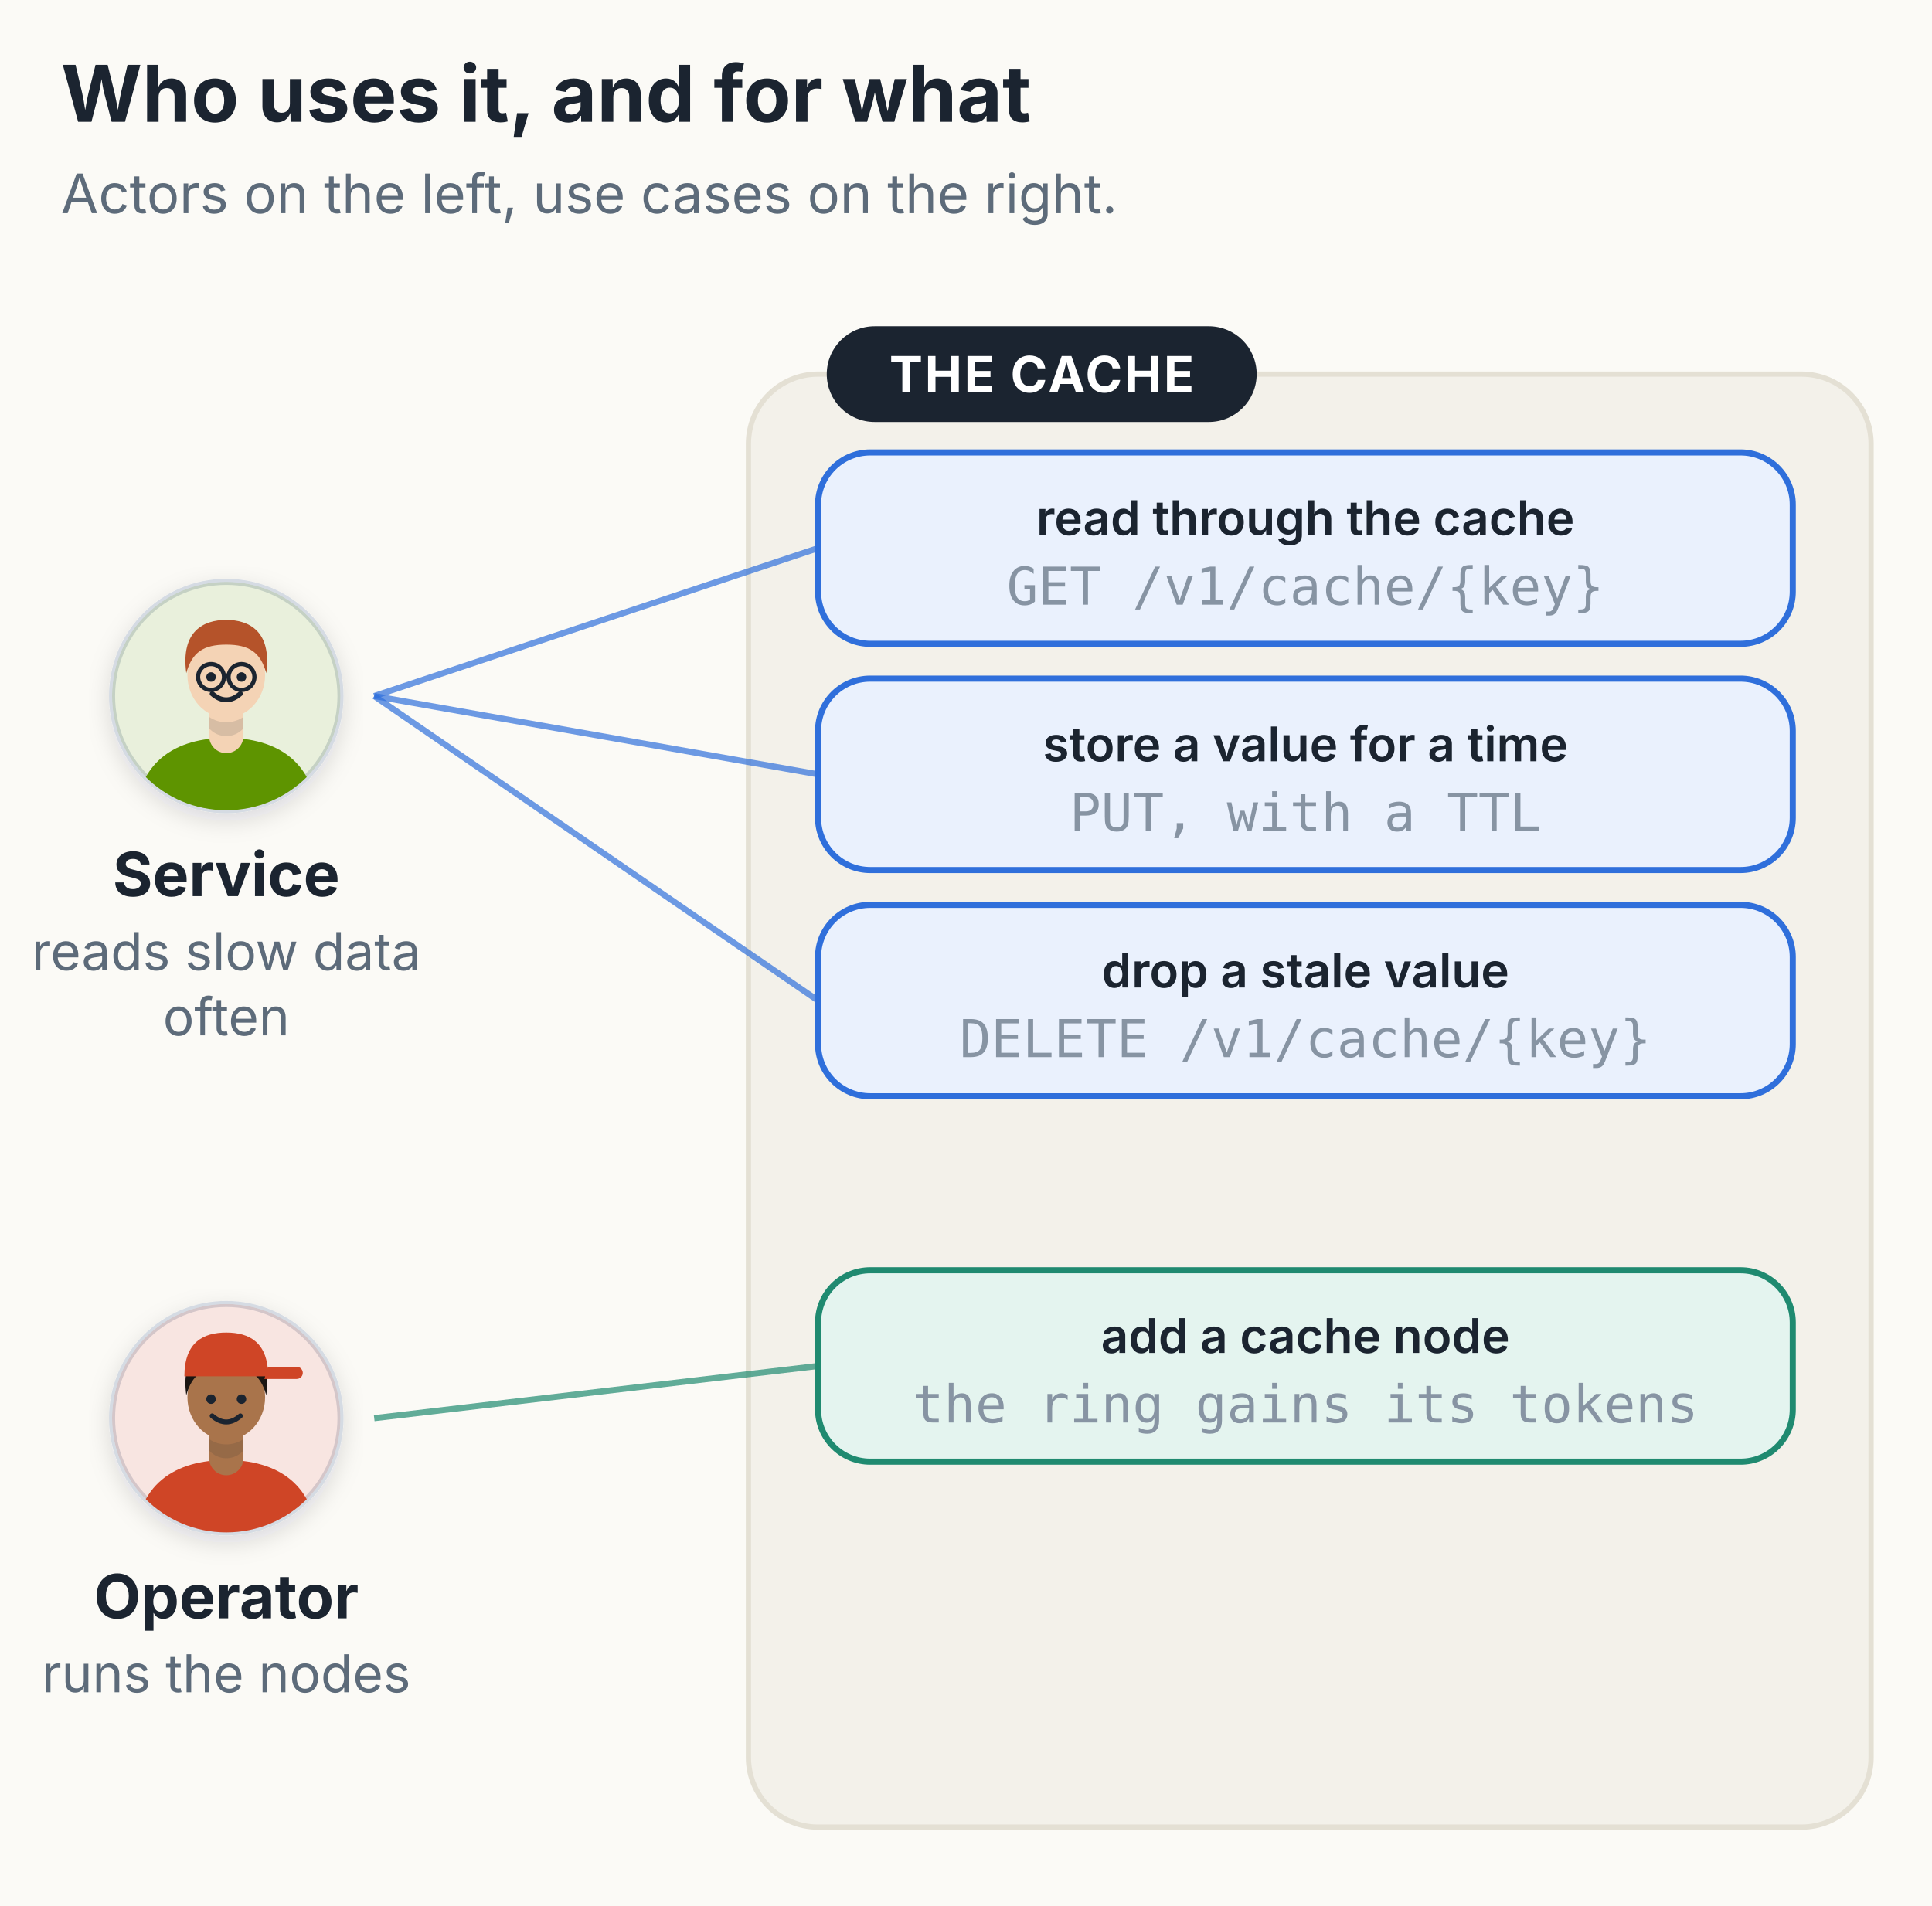
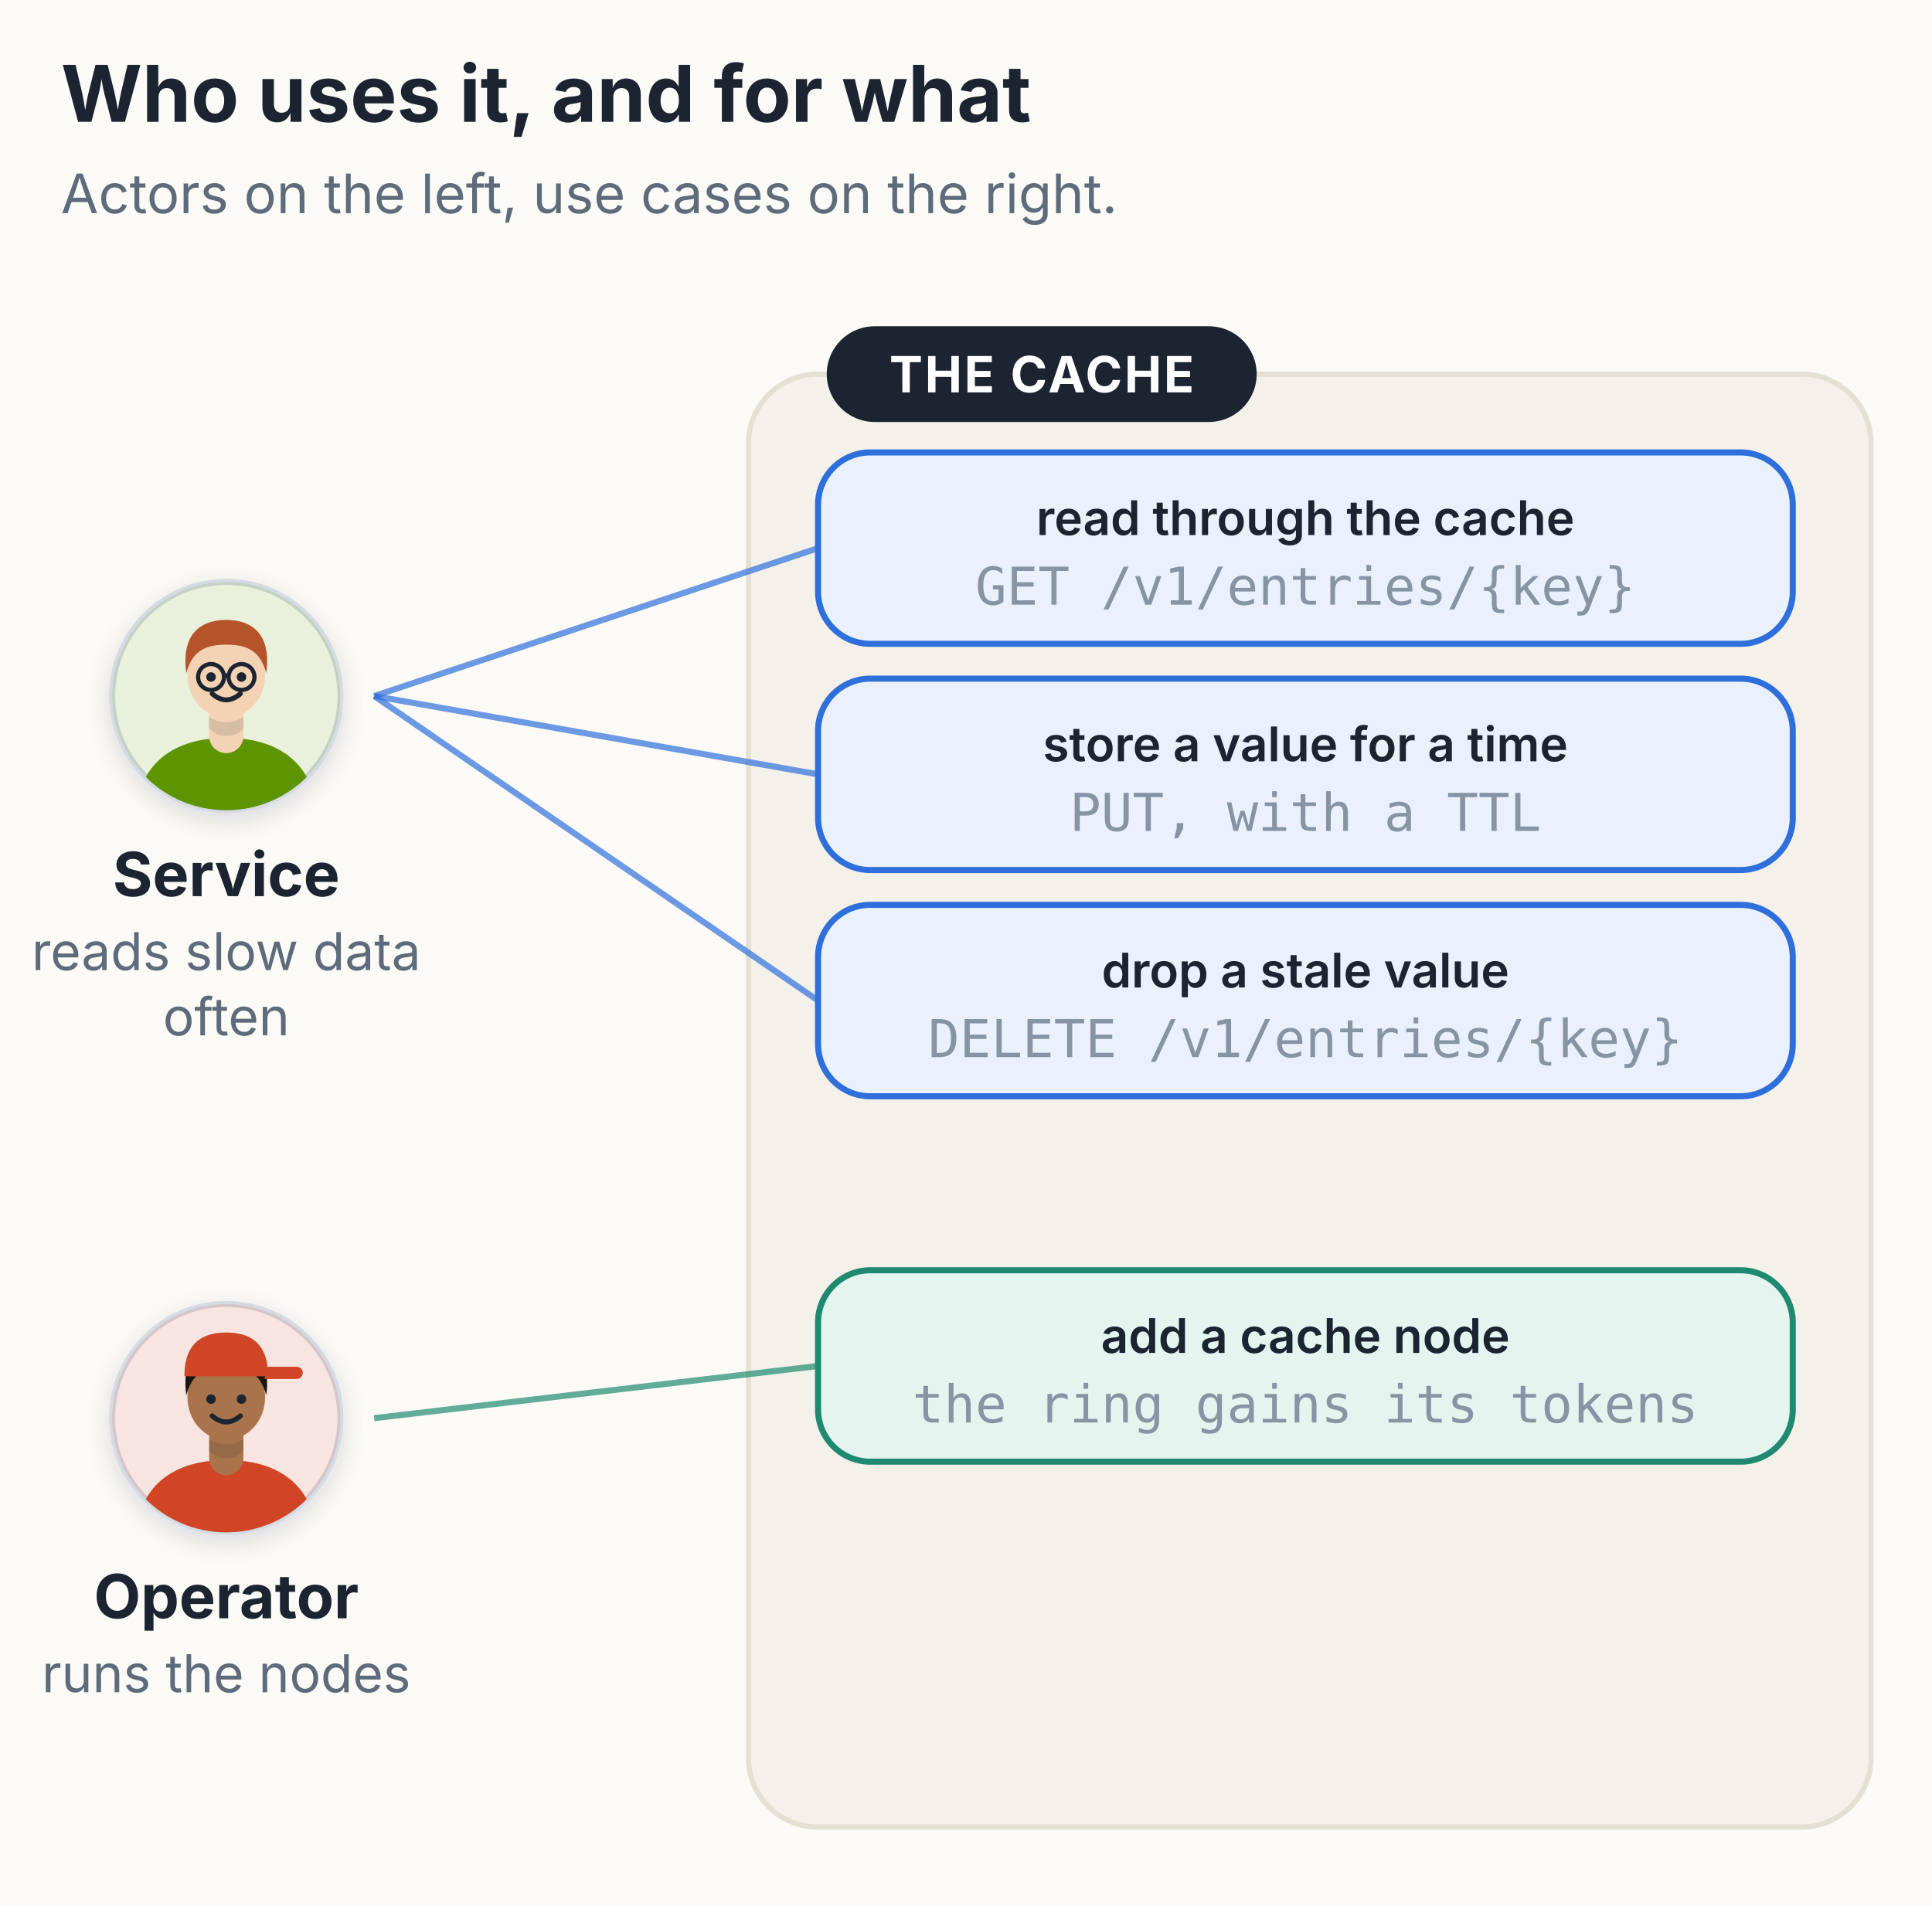
- <svg xmlns="http://www.w3.org/2000/svg" viewBox="18 14 444 438" width="444" height="438" role="img" aria-label="A use case diagram of the cache. Service: read through the cache (GET /v1/cache/{key}), store a value for a time (PUT, with a TTL), drop a stale value (DELETE /v1/cache/{key}). Operator: add a cache node (the ring gains its tokens).">
+ <svg xmlns="http://www.w3.org/2000/svg" viewBox="18 14 444 438" width="444" height="438" role="img" aria-label="A use case diagram of the cache. Service: read through the cache (GET /v1/entries/{key}), store a value for a time (PUT, with a TTL), drop a stale value (DELETE /v1/entries/{key}). Operator: add a cache node (the ring gains its tokens).">
  <style>
    text { font-family: Inter, "Segoe UI", "Helvetica Neue", Helvetica, Arial, sans-serif; fill: #1B2430; }
    .title { font-size: 18px; font-weight: 650; }
    .lede { font-size: 12.5px; fill: #5D6B7A; }
    .name { font-size: 14px; font-weight: 650; }
    .sub { font-size: 12px; fill: #5D6B7A; }
    .note { font-size: 12px; fill: #5D6B7A; }
    .tab { font-size: 11.5px; font-weight: 650; letter-spacing: 0.04em; fill: #5D6B7A; }
    .mono { font-family: "JetBrains Mono", "SF Mono", Menlo, Consolas, monospace; font-size: 12px; }
    .dim { fill: #8794A3; }
    .strong { font-weight: 700; }
    .trap { fill: #CF4526; font-weight: 700; }
    .pill { font-size: 11px; font-weight: 600; }
    .wire { fill: none; stroke: #3F5873; stroke-width: 2.4; stroke-linecap: butt; stroke-linejoin: round; }
    .wire.danger { stroke: #CF4526; stroke-dasharray: 6 5; }
    .wire.idle { stroke: #7F8EA0; stroke-dasharray: 2 5; }
  </style>
  <defs>
    <filter id="lift" x="-10%" y="-10%" width="120%" height="135%">
      <feDropShadow dx="0" dy="2" stdDeviation="3" flood-color="#1B2430" flood-opacity="0.13" />
    </filter>
    <linearGradient id="thor-body" x1="0" y1="0" x2="0" y2="1">
      <stop offset="0" stop-color="#C6CCD5" />
      <stop offset="1" stop-color="#979EA9" />
    </linearGradient>
    <linearGradient id="switch-body" x1="0" y1="0" x2="0" y2="1">
      <stop offset="0" stop-color="#3B4656" />
      <stop offset="1" stop-color="#232B37" />
    </linearGradient>
    <marker id="head" viewBox="0 0 12 10" refX="8" refY="5" markerUnits="userSpaceOnUse" markerWidth="16" markerHeight="13.3" orient="auto">
      <path d="M0,0.4 L12,5 L0,9.6 L2.8,5 Z" fill="#3F5873" />
    </marker>
    <marker id="head-danger" viewBox="0 0 12 10" refX="8" refY="5" markerUnits="userSpaceOnUse" markerWidth="16" markerHeight="13.3" orient="auto">
      <path d="M0,0.4 L12,5 L0,9.6 L2.8,5 Z" fill="#CF4526" />
    </marker>
    <marker id="head-idle" viewBox="0 0 12 10" refX="8" refY="5" markerUnits="userSpaceOnUse" markerWidth="16" markerHeight="13.3" orient="auto">
      <path d="M0,0.4 L12,5 L0,9.6 L2.8,5 Z" fill="#7F8EA0" />
    </marker>
  </defs>
  <rect width="480" height="458" rx="14" fill="#FBFAF6" />
  <text x="32.0" y="42.0" class="title" text-anchor="start" xml:space="preserve">Who uses it, and for what</text>
  <text x="32.0" y="63.0" class="lede" text-anchor="start" xml:space="preserve">Actors on the left, use cases on the right.</text>
  <rect x="190" y="100" width="258" height="334" rx="16" fill="#F3F1EA" stroke="#E4E0D4" stroke-width="1.2" />
  <rect x="208" y="89" width="98.8" height="22" rx="11" fill="#1B2430" />
  <text x="257.4" y="104.2" class="tab" text-anchor="middle" style="fill:#FFFFFF" xml:space="preserve">THE CACHE</text>
  <g transform="translate(42.0,146.0) scale(0.875)">
    <clipPath id="person-glasses-42-146">
      <circle cx="32" cy="32" r="30" />
    </clipPath>
    <circle cx="32" cy="32" r="30" fill="#FFFFFF" stroke="#D5DBE3" stroke-width="1.6" filter="url(#lift)" />
    <g clip-path="url(#person-glasses-42-146)">
      <circle cx="32" cy="32" r="30" fill="#5E9400" opacity="0.14" />
      <path d="M8 66 C8 49 19 43 32 43 C45 43 56 49 56 66 Z" fill="#5E9400" />
      <path d="M27.5 34 h9 v8.5 a4.5 4.5 0 0 1 -9 0 Z" fill="#F4D3B5" />
      <path d="M27.5 37.5 a8 8 0 0 0 9 0 v3 a6 6 0 0 1 -9 0 Z" fill="#1B2430" opacity="0.13" />
      <ellipse cx="32" cy="26.5" rx="10.2" ry="11.2" fill="#F4D3B5" />
      <path d="M21.5 26 C20 15 26 12 32 12 C38 12 44 15 42.5 26 C41 20.5 38 18.5 32 18.5 C26 18.5 23 20.5 21.5 26 Z" fill="#B5532A" />
      <circle cx="28" cy="27" r="1.25" fill="#1B2430" />
      <circle cx="36" cy="27" r="1.25" fill="#1B2430" />
      <path d="M28.3 31.4 Q32 34.6 35.7 31.4" fill="none" stroke="#1B2430" stroke-width="1.3" stroke-linecap="round" />
      <path d="M24.6 27 a3.4 3.4 0 1 0 6.8 0 a3.4 3.4 0 1 0 -6.8 0 M32.6 27 a3.4 3.4 0 1 0 6.8 0 a3.4 3.4 0 1 0 -6.8 0 M31.4 26.6 h1.2" fill="none" stroke="#1B2430" stroke-width="1.1" />
    </g>
  </g>
  <text x="70.0" y="220.0" class="name" text-anchor="middle" xml:space="preserve">Service</text>
  <text x="70.0" y="237.0" class="sub" text-anchor="middle" xml:space="preserve">reads slow data</text>
  <text x="70.0" y="252.0" class="sub" text-anchor="middle" xml:space="preserve">often</text>
  <line x1="104" y1="174.0" x2="206" y2="140" stroke="#2F6FDB" stroke-width="1.4" opacity="0.7" />
  <line x1="104" y1="174.0" x2="206" y2="192" stroke="#2F6FDB" stroke-width="1.4" opacity="0.7" />
  <line x1="104" y1="174.0" x2="206" y2="244" stroke="#2F6FDB" stroke-width="1.4" opacity="0.7" />
  <g transform="translate(42.0,312.0) scale(0.875)">
    <clipPath id="person-cap-42-312">
      <circle cx="32" cy="32" r="30" />
    </clipPath>
    <circle cx="32" cy="32" r="30" fill="#FFFFFF" stroke="#D5DBE3" stroke-width="1.6" filter="url(#lift)" />
    <g clip-path="url(#person-cap-42-312)">
      <circle cx="32" cy="32" r="30" fill="#CF4526" opacity="0.14" />
      <path d="M8 66 C8 49 19 43 32 43 C45 43 56 49 56 66 Z" fill="#CF4526" />
      <path d="M27.5 34 h9 v8.5 a4.5 4.5 0 0 1 -9 0 Z" fill="#A9744B" />
      <path d="M27.5 37.5 a8 8 0 0 0 9 0 v3 a6 6 0 0 1 -9 0 Z" fill="#1B2430" opacity="0.13" />
      <ellipse cx="32" cy="26.5" rx="10.2" ry="11.2" fill="#A9744B" />
      <path d="M21.5 26 C20 15 26 12 32 12 C38 12 44 15 42.5 26 C41 20.5 38 18.5 32 18.5 C26 18.5 23 20.5 21.5 26 Z" fill="#1B1512" />
      <path d="M21 21 C21 12 26 9.5 32 9.5 C38 9.5 43 12 43 21 Z M43 18.5 h7.5 a1.6 1.6 0 0 1 0 3.2 H42 Z" fill="#CF4526" />
      <circle cx="28" cy="27" r="1.25" fill="#1B2430" />
      <circle cx="36" cy="27" r="1.25" fill="#1B2430" />
      <path d="M28.3 31.4 Q32 34.6 35.7 31.4" fill="none" stroke="#1B2430" stroke-width="1.3" stroke-linecap="round" />
    </g>
  </g>
  <text x="70.0" y="386.0" class="name" text-anchor="middle" xml:space="preserve">Operator</text>
  <text x="70.0" y="403.0" class="sub" text-anchor="middle" xml:space="preserve">runs the nodes</text>
  <line x1="104" y1="340" x2="206" y2="328" stroke="#1F8A70" stroke-width="1.4" opacity="0.7" />
  <rect x="206.0" y="118" width="224" height="44" rx="12" fill="#EAF1FD" stroke="#2F6FDB" stroke-width="1.4" />
  <text x="318.0" y="137.0" class="pill" text-anchor="middle" style="fill:#1B2430" xml:space="preserve">read through the cache</text>
-   <text x="318.0" y="153.0" class="mono dim" text-anchor="middle" xml:space="preserve">GET /v1/cache/{key}</text>
+   <text x="318.0" y="153.0" class="mono dim" text-anchor="middle" xml:space="preserve">GET /v1/entries/{key}</text>
  <rect x="206.0" y="170" width="224" height="44" rx="12" fill="#EAF1FD" stroke="#2F6FDB" stroke-width="1.4" />
  <text x="318.0" y="189.0" class="pill" text-anchor="middle" style="fill:#1B2430" xml:space="preserve">store a value for a time</text>
  <text x="318.0" y="205.0" class="mono dim" text-anchor="middle" xml:space="preserve">PUT, with a TTL</text>
  <rect x="206.0" y="222" width="224" height="44" rx="12" fill="#EAF1FD" stroke="#2F6FDB" stroke-width="1.4" />
  <text x="318.0" y="241.0" class="pill" text-anchor="middle" style="fill:#1B2430" xml:space="preserve">drop a stale value</text>
-   <text x="318.0" y="257.0" class="mono dim" text-anchor="middle" xml:space="preserve">DELETE /v1/cache/{key}</text>
+   <text x="318.0" y="257.0" class="mono dim" text-anchor="middle" xml:space="preserve">DELETE /v1/entries/{key}</text>
  <rect x="206.0" y="306" width="224" height="44" rx="12" fill="#E4F4EF" stroke="#1F8A70" stroke-width="1.4" />
  <text x="318.0" y="325.0" class="pill" text-anchor="middle" style="fill:#1B2430" xml:space="preserve">add a cache node</text>
  <text x="318.0" y="341.0" class="mono dim" text-anchor="middle" xml:space="preserve">the ring gains its tokens</text>
</svg>
